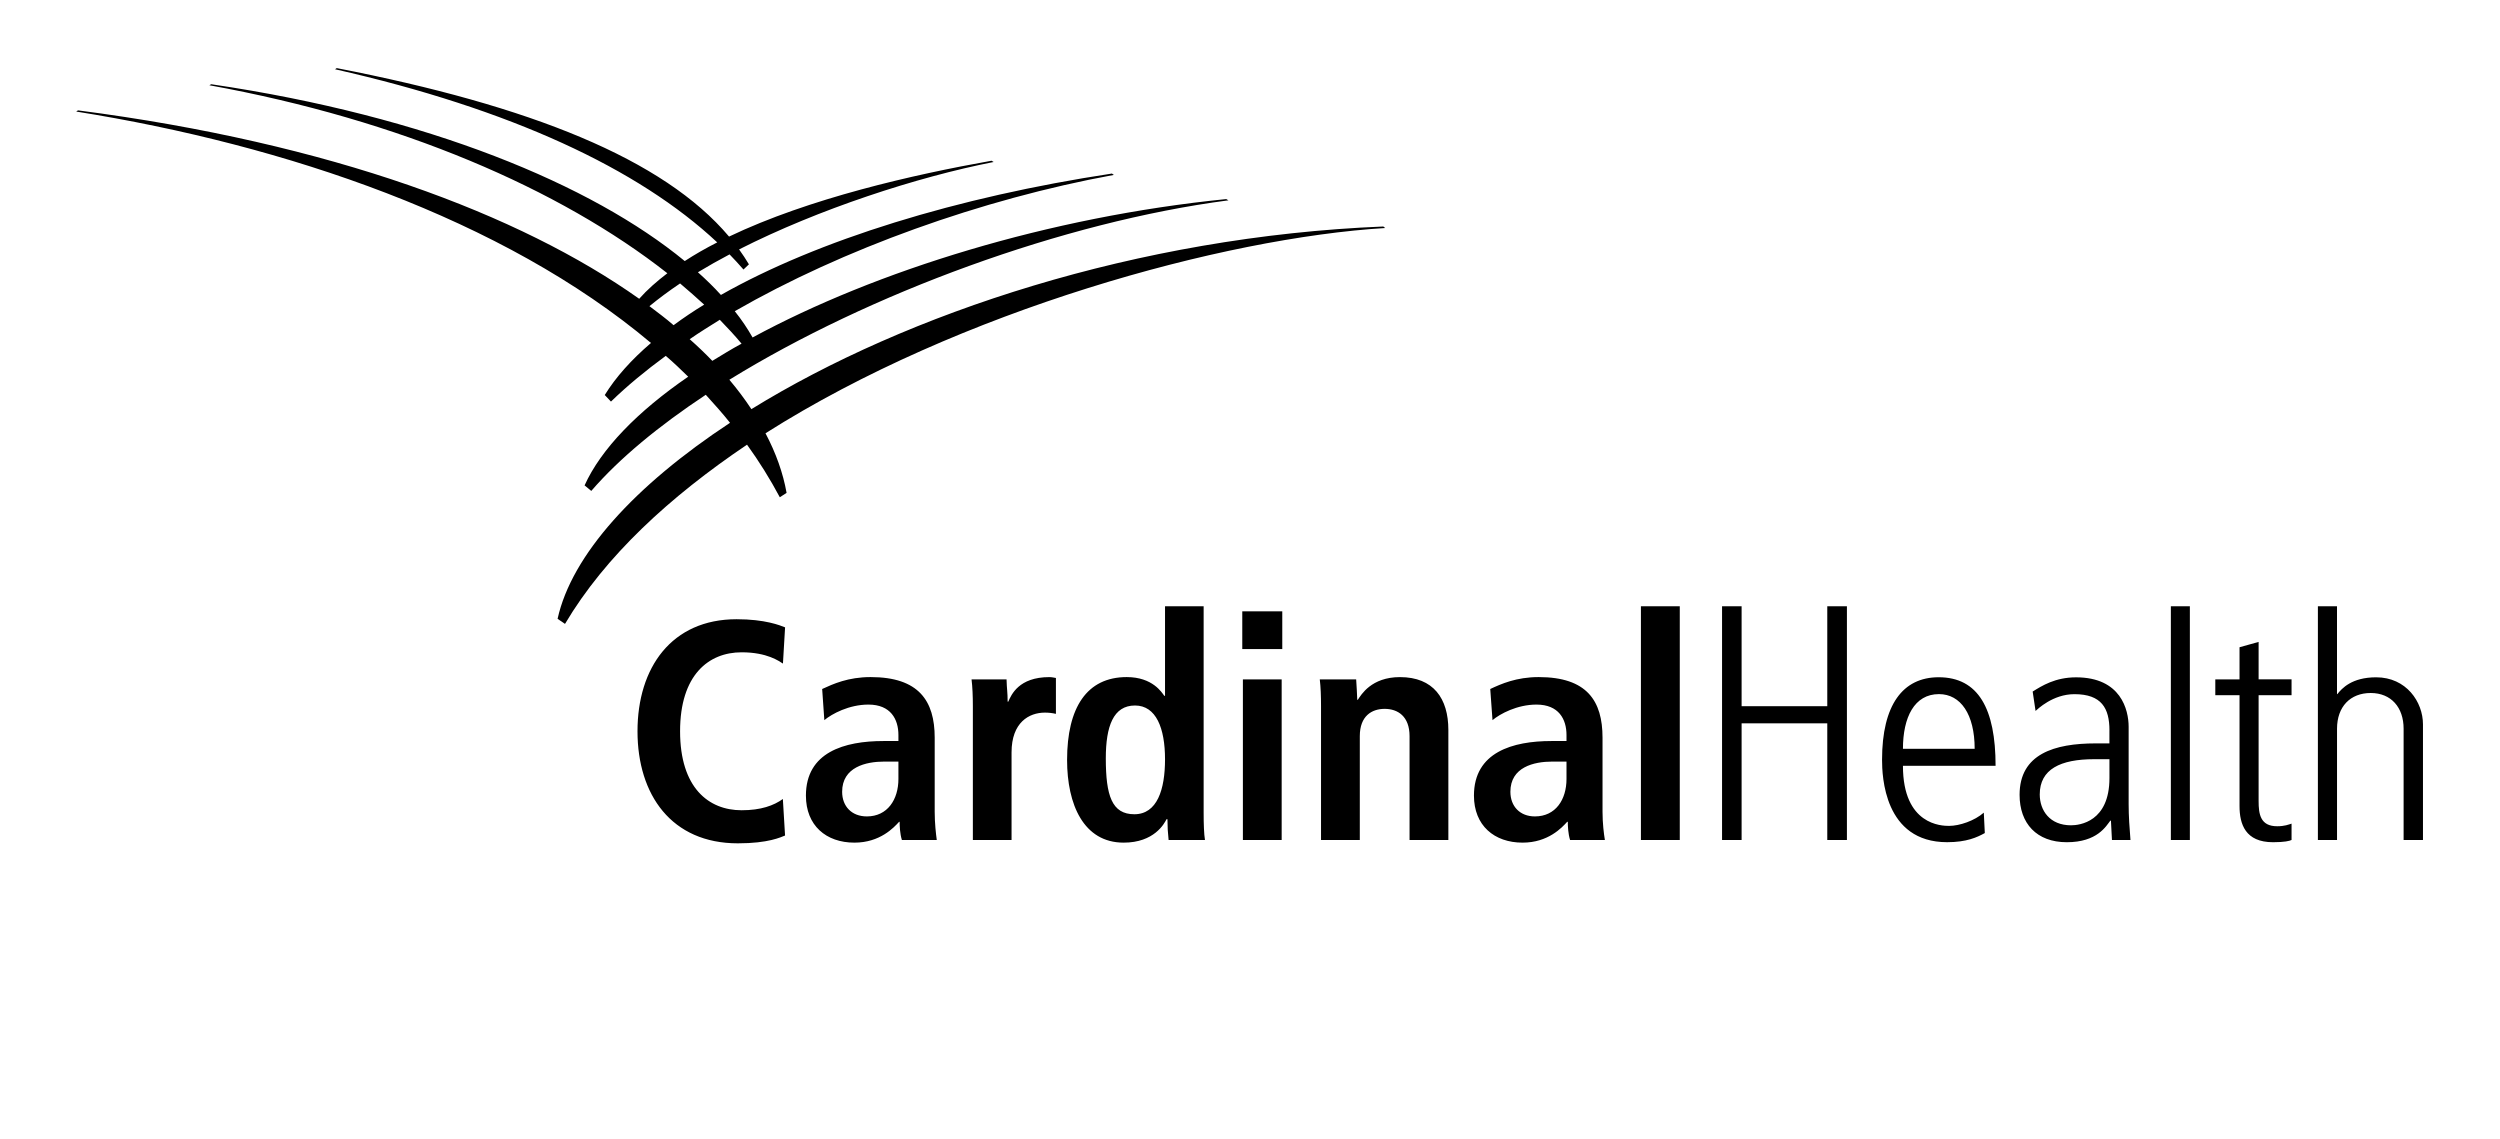
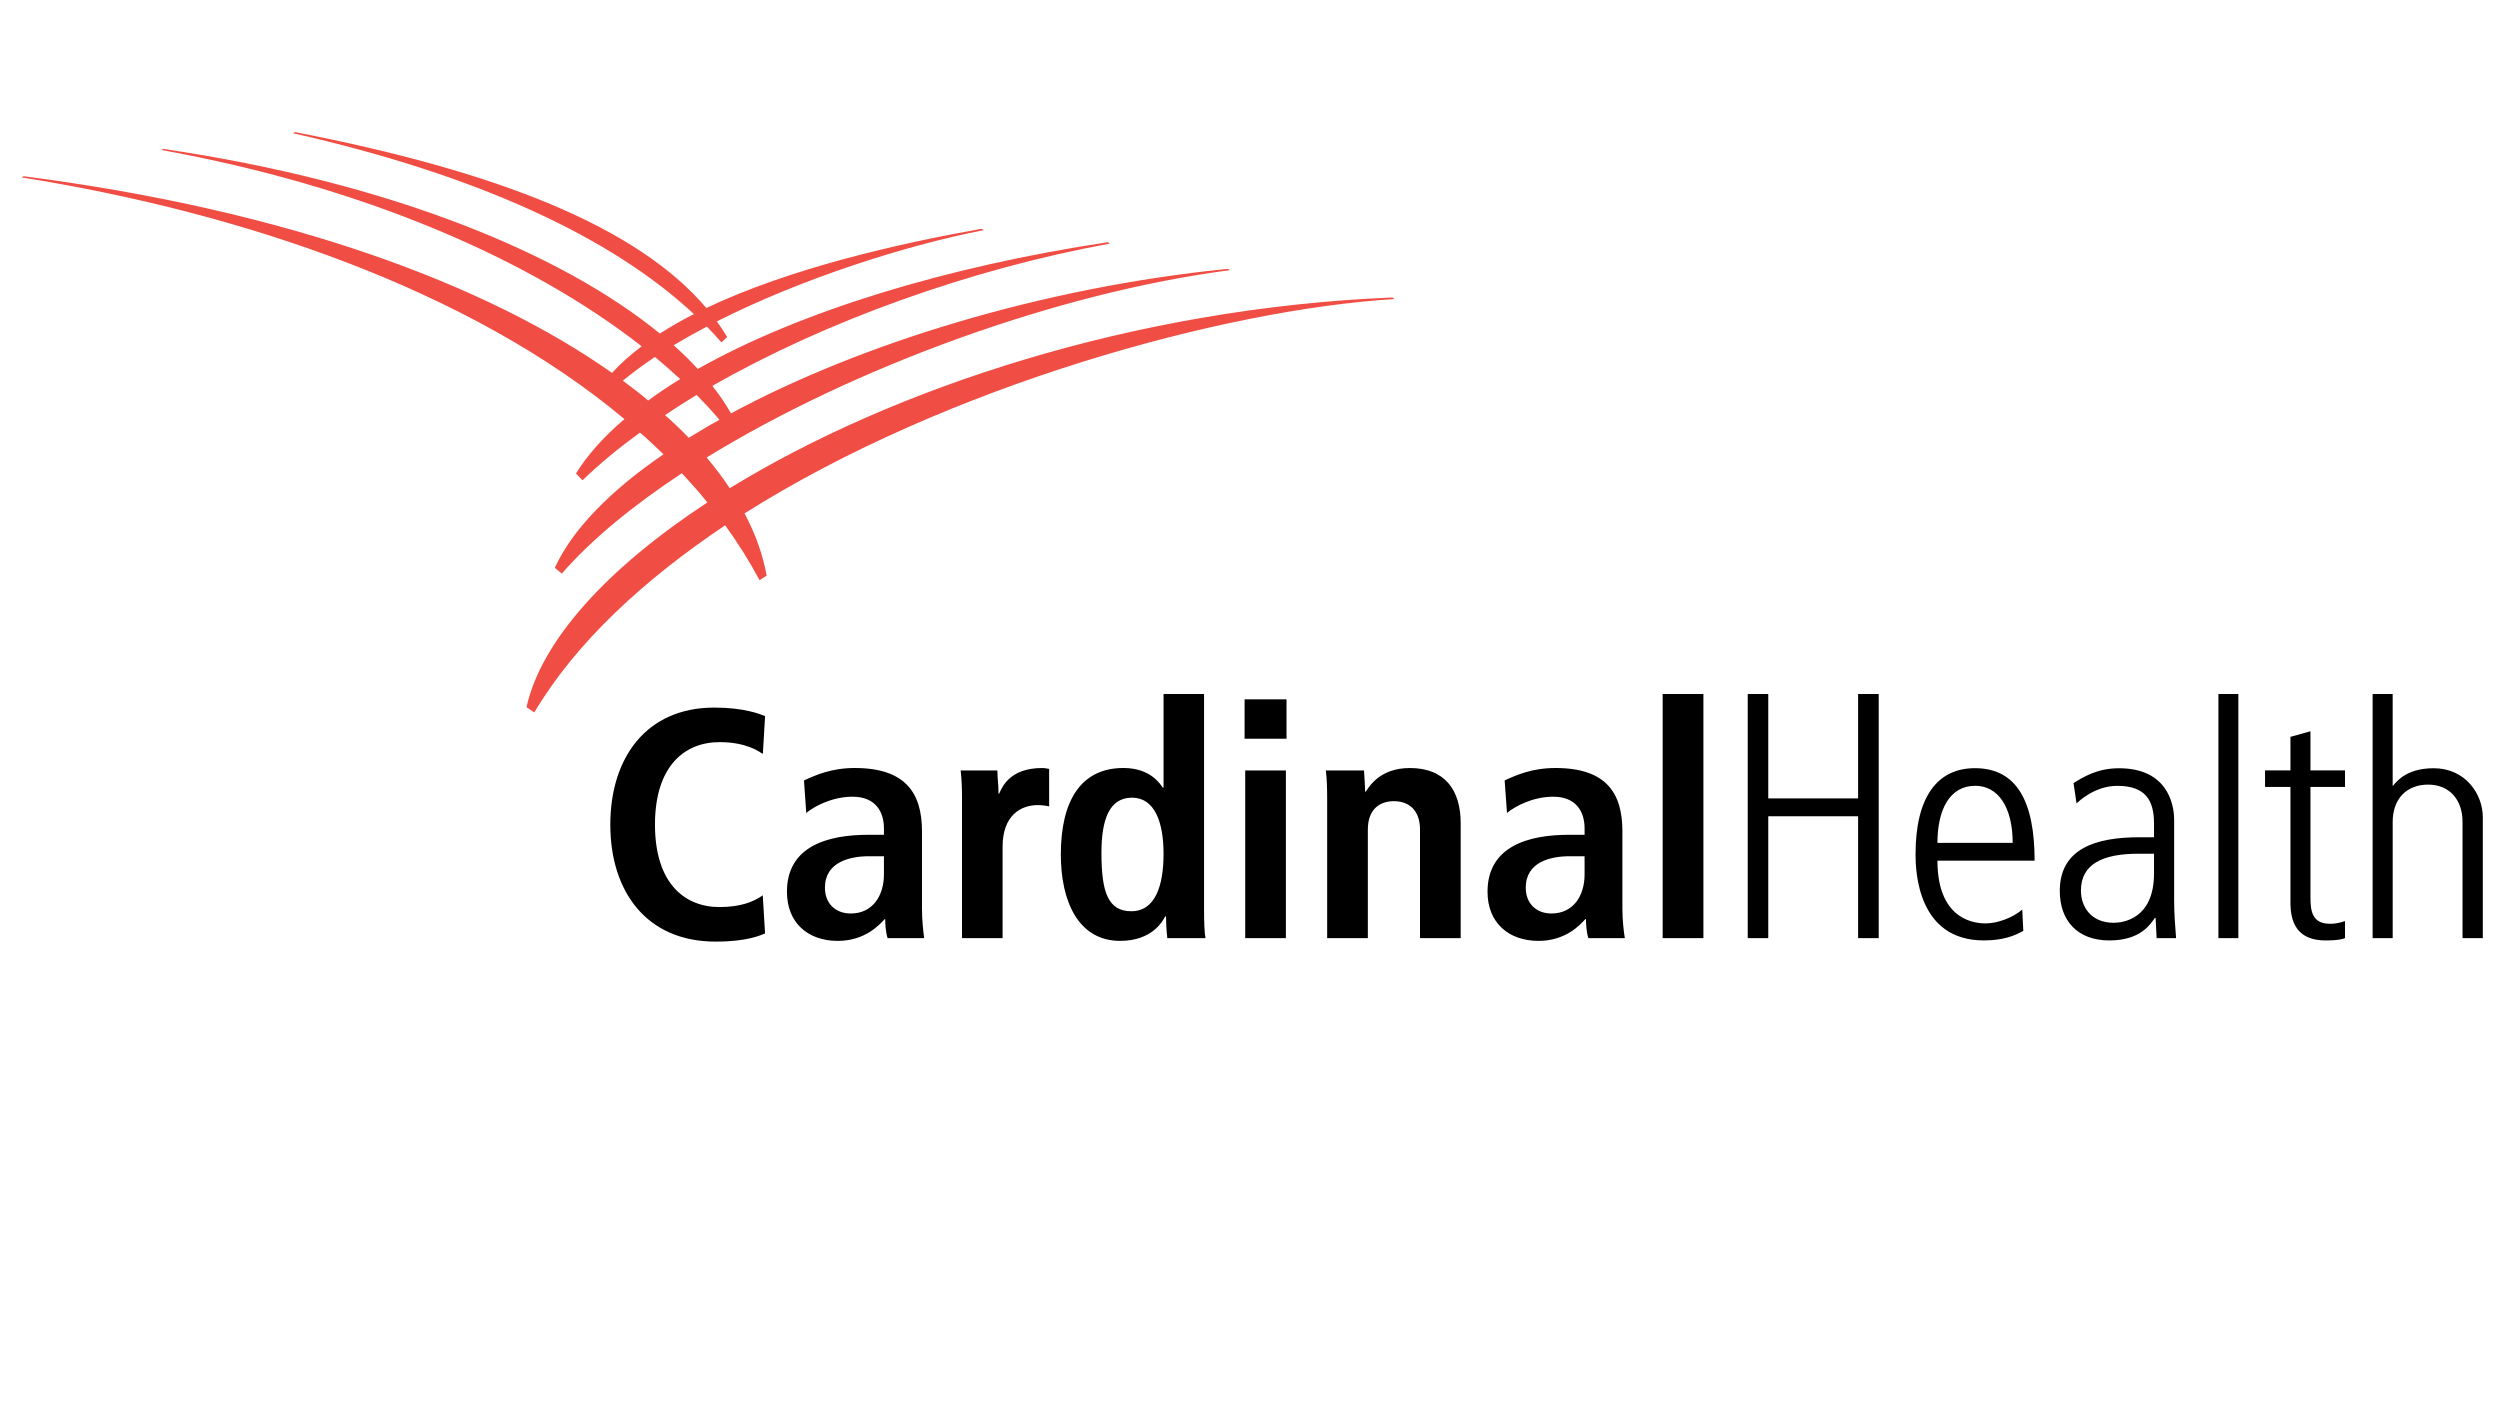
- <svg xmlns="http://www.w3.org/2000/svg" width="100%" height="100%" viewBox="0 0 90 41" version="1.1" xml:space="preserve" style="fill-rule:evenodd;clip-rule:evenodd;stroke-linejoin:round;stroke-miterlimit:2;">
-   <path d="M24.829,12.211c0.35,-0.245 0.711,-0.464 1.084,-0.699c0.276,0.286 0.538,0.563 0.783,0.86c-0.364,0.195 -0.716,0.416 -1.052,0.619c-0.261,-0.271 -0.533,-0.531 -0.815,-0.78m-1.449,-1.189c0.334,-0.274 0.701,-0.548 1.103,-0.818c0.301,0.257 0.592,0.508 0.867,0.763c-0.378,0.23 -0.745,0.476 -1.101,0.74c-0.275,-0.24 -0.566,-0.455 -0.869,-0.685Zm26.487,-2.813l-0.067,-0.055c-8.855,0.36 -17.163,3.129 -22.75,6.575c-0.243,-0.368 -0.508,-0.721 -0.793,-1.058c5.014,-3.095 12.01,-5.679 17.967,-6.459l-0.08,-0.045c-6.377,0.64 -12.615,2.578 -17.051,4.982c-0.188,-0.332 -0.402,-0.648 -0.641,-0.946c3.882,-2.234 8.877,-4.032 13.646,-4.906l-0.069,-0.049c-5.566,0.843 -10.6,2.398 -14.076,4.37c-0.251,-0.28 -0.526,-0.545 -0.828,-0.817c0.373,-0.225 0.753,-0.44 1.139,-0.643c0.172,0.177 0.341,0.359 0.501,0.545l0.196,-0.187c-0.11,-0.184 -0.228,-0.363 -0.354,-0.537c2.859,-1.451 6.405,-2.605 9.164,-3.147l-0.075,-0.046c-2.821,0.501 -6.576,1.357 -9.45,2.731c-2.361,-2.799 -7.156,-4.711 -14.123,-6.065l-0.061,0.041c6.3,1.428 10.917,3.572 13.758,6.233c-0.414,0.211 -0.804,0.434 -1.169,0.672c-3.343,-2.749 -9.254,-5.216 -17.048,-6.366l-0.066,0.037c6.87,1.248 12.618,3.728 16.488,6.768c-0.384,0.293 -0.726,0.593 -1.014,0.919c-4.296,-3.044 -11.101,-5.604 -20.204,-6.783l-0.063,0.043c7.528,1.202 15.369,3.855 20.691,8.331c-0.701,0.6 -1.269,1.231 -1.664,1.874l0.224,0.236c0.577,-0.561 1.239,-1.108 1.972,-1.646c0.278,0.236 0.546,0.494 0.808,0.75c-1.83,1.255 -3.142,2.609 -3.73,3.913l0.241,0.199c1.016,-1.176 2.436,-2.343 4.122,-3.461c0.306,0.338 0.597,0.659 0.873,1.009c-3.435,2.262 -5.701,4.76 -6.208,7.057l0.267,0.182c1.448,-2.442 3.772,-4.578 6.553,-6.452c0.436,0.604 0.83,1.236 1.18,1.893l0.244,-0.157c-0.126,-0.713 -0.382,-1.432 -0.759,-2.146c6.989,-4.433 16.514,-7.037 22.309,-7.389Z" style="fill-rule:nonzero;" />
-   <path d="M44.744,24.459l1.396,-0l-0,5.781l-1.396,-0l-0,-5.781Zm-0.022,-2.451l1.44,-0l0,1.358l-1.44,0l0,-1.358Zm14.351,-0.183l1.399,-0l0,8.415l-1.399,-0l0,-8.415Zm2.921,-0l0.704,-0l0,3.597l3.084,-0l0,-3.597l0.707,-0l0,8.415l-0.707,0l0,-4.201l-3.084,-0l0,4.201l-0.704,0l-0,-8.415Zm9.094,5.132c0,-1.242 -0.505,-1.969 -1.286,-1.969c-0.884,0 -1.296,0.833 -1.296,1.969l2.582,-0Zm-2.582,0.613c-0,2.139 1.402,2.162 1.659,2.162c0.378,0 0.921,-0.185 1.252,-0.477l0.036,0.735c-0.277,0.154 -0.658,0.329 -1.356,0.329c-2.272,0 -2.343,-2.388 -2.343,-2.968c-0,-1.974 0.748,-2.97 2.038,-2.97c1.429,0 2.049,1.134 2.049,3.189l-3.335,-0Zm9.645,-5.745l0.684,-0l-0,8.415l-0.684,-0l-0,-8.415Zm3.159,1.284l0,1.348l1.186,0l-0,0.57l-1.186,0l0,3.811c0,0.466 0.059,0.907 0.668,0.907c0.276,-0 0.41,-0.062 0.518,-0.094l-0,0.588c-0.068,0.034 -0.25,0.081 -0.667,0.081c-0.999,0 -1.206,-0.654 -1.206,-1.302l0,-3.99l-0.872,-0l0,-0.57l0.872,-0l0,-1.157l0.687,-0.192Zm-48.967,4.308l-0.509,-0c-0.663,-0 -1.517,0.198 -1.517,1.087c0,0.526 0.346,0.887 0.89,0.887c0.744,-0 1.136,-0.609 1.136,-1.348l-0,-0.626Zm-2.745,-2.613c0.395,-0.182 0.935,-0.429 1.744,-0.429c1.735,0 2.307,0.856 2.307,2.181l-0,2.669c-0,0.416 0.045,0.794 0.075,1.015l-1.256,0c-0.069,-0.221 -0.081,-0.499 -0.081,-0.654l-0.02,-0c-0.187,0.205 -0.685,0.749 -1.608,0.749c-1.019,0 -1.746,-0.616 -1.746,-1.693c0,-1.563 1.383,-1.965 2.795,-1.965l0.535,0l-0,-0.217c-0,-0.571 -0.281,-1.095 -1.08,-1.095c-0.697,-0 -1.317,0.334 -1.587,0.56l-0.078,-1.121Zm26.795,2.613l-0.51,-0c-0.664,-0 -1.509,0.198 -1.509,1.087c-0,0.526 0.346,0.887 0.882,0.887c0.75,-0 1.138,-0.609 1.138,-1.348l-0,-0.626m-2.745,-2.613c0.39,-0.182 0.938,-0.429 1.744,-0.429c1.738,0 2.298,0.856 2.298,2.181l0,2.669c0,0.416 0.048,0.794 0.085,1.015l-1.253,0c-0.07,-0.221 -0.082,-0.499 -0.082,-0.654l-0.023,-0c-0.185,0.205 -0.683,0.749 -1.605,0.749c-1.019,0 -1.751,-0.616 -1.751,-1.693c-0,-1.563 1.391,-1.965 2.794,-1.965l0.538,0l-0,-0.217c-0,-0.571 -0.28,-1.095 -1.081,-1.095c-0.695,-0 -1.315,0.334 -1.583,0.56l-0.081,-1.121Zm-18.626,0.618c-0,-0.364 -0.014,-0.698 -0.047,-0.963l1.26,0c0.009,0.356 0.039,0.452 0.039,0.802l0.022,-0c0.11,-0.249 0.379,-0.885 1.48,-0.885c0.088,-0 0.157,0.018 0.236,0.031l0,1.292c-0.129,-0.03 -0.262,-0.045 -0.395,-0.045c-0.572,-0 -1.202,0.352 -1.202,1.431l-0,3.156l-1.393,0l-0,-4.819Zm5.813,3.891c0.822,0 1.105,-0.888 1.105,-1.979c0,-1.119 -0.32,-1.936 -1.081,-1.936c-0.78,0 -1.051,0.747 -1.051,1.903c0.001,1.341 0.218,2.012 1.027,2.012m2.495,-7.488l0,7.43c0,0.417 0.013,0.775 0.048,0.985l-1.309,-0c-0.028,-0.249 -0.042,-0.498 -0.042,-0.749l-0.033,0c-0.08,0.161 -0.446,0.844 -1.544,0.844c-1.441,-0 -2.036,-1.373 -2.036,-2.976c-0,-1.886 0.711,-2.984 2.147,-2.984c0.935,-0 1.268,0.56 1.352,0.675l0.027,0l0,-3.225l1.39,-0Zm-15.069,8.254c-0.149,0.057 -0.591,0.281 -1.699,0.281c-2.386,-0 -3.613,-1.743 -3.613,-4.035c0,-2.291 1.227,-4.033 3.568,-4.033c1.026,0 1.565,0.221 1.745,0.293l-0.077,1.304c-0.135,-0.084 -0.562,-0.406 -1.488,-0.406c-1.19,0 -2.215,0.817 -2.215,2.842c0,2.035 1.025,2.844 2.215,2.844c0.698,-0 1.16,-0.171 1.485,-0.405l0.079,1.315Zm19.295,-4.657c-0,-0.364 -0.012,-0.698 -0.045,-0.963l1.31,0c0.01,0.183 0.039,0.589 0.039,0.733l0.021,0c0.118,-0.177 0.485,-0.816 1.516,-0.816c1.205,-0 1.743,0.769 1.743,1.902l-0,3.963l-1.397,0l-0,-3.741c-0,-0.711 -0.421,-0.981 -0.896,-0.981c-0.463,-0 -0.895,0.255 -0.895,0.981l0,3.741l-1.396,0l-0,-4.819Zm35.886,-3.597l0.689,-0l0,3.163l0.012,0c0.163,-0.203 0.517,-0.605 1.397,-0.605c1.086,0 1.686,0.886 1.686,1.693l-0,4.164l-0.697,-0l0,-4.007c0,-0.767 -0.45,-1.285 -1.184,-1.285c-0.735,-0 -1.213,0.492 -1.213,1.285l-0,4.007l-0.689,-0l-0,-8.415m-8.053,5.506c-1.216,-0 -1.96,0.361 -1.96,1.269c0,0.575 0.36,1.111 1.125,1.111c0.309,-0 1.384,-0.124 1.384,-1.7l-0,-0.681l-0.549,0m0.549,-1.037c-0,-0.797 -0.285,-1.303 -1.26,-1.303c-0.781,0 -1.332,0.546 -1.4,0.604l-0.104,-0.698c0.328,-0.204 0.808,-0.512 1.562,-0.512c1.616,-0 1.893,1.172 1.893,1.782l0,2.784c0,0.434 0.032,0.863 0.066,1.29l-0.667,0l-0.036,-0.697l-0.022,-0c-0.149,0.192 -0.465,0.777 -1.568,0.777c-1.087,-0 -1.699,-0.678 -1.699,-1.706c0,-1.472 1.253,-1.852 2.742,-1.852l0.492,-0l0,-0.469l0.001,-0Z" style="fill-rule:nonzero;" />
+ <svg xmlns="http://www.w3.org/2000/svg" width="346" height="196" viewBox="0 0 346 196" fill="none">
+   <path d="M92.044 57.459C93.455 56.475 94.91 55.597 96.412 54.654C97.528 55.8 98.581 56.911 99.572 58.103C98.103 58.886 96.684 59.775 95.328 60.589C94.277 59.501 93.181 58.457 92.044 57.459ZM86.201 52.686C87.547 51.584 89.028 50.485 90.649 49.401C91.861 50.433 93.034 51.438 94.143 52.465C92.618 53.386 91.138 54.377 89.707 55.434C88.596 54.469 87.422 53.607 86.201 52.686ZM192.994 41.39L192.722 41.172C157.019 42.616 123.523 53.734 100.998 67.568C100.016 66.09 98.948 64.671 97.8 63.318C118.016 50.892 146.223 40.519 170.243 37.389L169.919 37.21C144.208 39.779 119.058 47.56 101.171 57.211C100.413 55.878 99.549 54.607 98.588 53.411C114.237 44.443 134.376 37.224 153.605 33.714L153.328 33.52C130.885 36.903 110.591 43.147 96.576 51.062C95.561 49.937 94.453 48.877 93.236 47.782C94.742 46.878 96.273 46.017 97.829 45.202C98.524 45.913 99.204 46.643 99.849 47.387L100.64 46.638C100.195 45.9 99.72 45.181 99.214 44.483C110.741 38.658 125.035 34.023 136.158 31.849L135.857 31.663C124.482 33.676 109.344 37.112 97.757 42.628C88.237 31.39 68.906 23.716 40.815 18.279L40.569 18.442C65.97 24.178 84.583 32.783 96.037 43.468C94.371 44.316 92.799 45.211 91.327 46.164C77.848 35.127 54.015 25.225 22.589 20.606L22.322 20.757C50.024 25.768 73.2 35.723 88.802 47.926C87.252 49.102 85.874 50.308 84.713 51.615C67.391 39.398 39.954 29.118 3.255 24.387L3 24.557C33.351 29.383 64.965 40.035 86.422 58.003C83.594 60.414 81.308 62.947 79.714 65.528L80.618 66.476C82.943 64.223 85.612 62.025 88.569 59.868C89.687 60.816 90.769 61.848 91.827 62.877C84.448 67.915 79.158 73.352 76.785 78.588L77.757 79.388C81.856 74.666 87.579 69.981 94.376 65.492C95.609 66.847 96.783 68.135 97.898 69.54C84.049 78.624 74.912 88.653 72.868 97.873L73.943 98.605C79.781 88.799 89.151 80.223 100.363 72.703C102.122 75.125 103.713 77.664 105.124 80.302L106.107 79.67C105.6 76.807 104.566 73.922 103.046 71.053C131.224 53.258 169.628 42.805 192.994 41.39Z" fill="#F04E44" />
+   <path d="M172.337 106.628H177.966V129.837H172.337V106.628ZM172.251 96.788H178.055V102.242H172.251V96.788ZM230.111 96.053H235.752V129.837H230.111V96.053ZM241.886 96.053H244.728V110.494H257.161V96.053H260.013V129.839H257.161V112.97H244.728V129.839H241.886V96.053ZM278.553 116.657C278.553 111.67 276.519 108.754 273.369 108.754C269.806 108.754 268.142 112.098 268.142 116.657H278.553ZM268.142 119.118C268.142 127.706 273.797 127.799 274.834 127.799C276.356 127.799 278.544 127.055 279.878 125.884L280.025 128.833C278.909 129.451 277.373 130.155 274.559 130.155C265.396 130.155 265.11 120.569 265.11 118.239C265.11 110.312 268.125 106.316 273.328 106.316C279.089 106.316 281.59 110.868 281.59 119.118H268.142ZM307.029 96.053H309.787V129.837H307.029V96.053ZM319.768 101.207V106.62H324.548V108.909H319.768V124.21C319.768 126.078 320.003 127.849 322.461 127.849C323.572 127.849 324.115 127.6 324.548 127.473V129.832C324.274 129.971 323.543 130.16 321.86 130.16C317.832 130.16 316.998 127.531 316.998 124.931V108.912H313.483V106.623H316.998V101.981L319.768 101.207ZM122.337 118.503H120.286C117.612 118.503 114.171 119.297 114.171 122.867C114.171 124.981 115.566 126.427 117.756 126.427C120.757 126.427 122.337 123.983 122.337 121.016V118.503ZM111.271 108.014C112.863 107.284 115.042 106.292 118.302 106.292C125.297 106.292 127.602 109.728 127.602 115.045V125.762C127.602 127.43 127.785 128.948 127.908 129.839H122.842C122.565 128.948 122.515 127.835 122.515 127.21H122.435C121.683 128.036 119.675 130.22 115.951 130.22C111.841 130.22 108.913 127.744 108.913 123.42C108.913 117.148 114.486 115.534 120.18 115.534H122.337V114.662C122.337 112.369 121.204 110.264 117.985 110.264C115.171 110.264 112.673 111.605 111.586 112.512L111.271 108.014ZM219.305 118.503H217.25C214.571 118.503 211.164 119.297 211.164 122.867C211.164 124.981 212.559 126.427 214.72 126.427C217.745 126.427 219.308 123.983 219.308 121.016L219.305 118.503ZM208.243 108.014C209.815 107.284 212.022 106.292 215.273 106.292C222.282 106.292 224.54 109.728 224.54 115.045V125.762C224.54 127.43 224.732 128.948 224.879 129.839H219.83C219.548 128.948 219.5 127.835 219.5 127.21H219.406C218.661 128.036 216.653 130.22 212.936 130.22C208.827 130.22 205.874 127.744 205.874 123.42C205.874 117.148 211.484 115.534 217.139 115.534H219.308V114.662C219.308 112.369 218.18 110.264 214.949 110.264C212.147 110.264 209.649 111.605 208.567 112.512L208.243 108.014ZM133.142 110.494C133.142 109.031 133.087 107.693 132.952 106.63H138.033C138.071 108.057 138.192 108.442 138.192 109.848H138.281C138.723 108.847 139.807 106.295 144.246 106.295C144.602 106.295 144.878 106.367 145.201 106.419V111.608C144.678 111.486 144.143 111.425 143.606 111.426C141.301 111.426 138.759 112.84 138.759 117.169V129.841H133.142V110.494ZM156.581 126.116C159.896 126.116 161.036 122.549 161.036 118.172C161.036 113.678 159.747 110.398 156.677 110.398C153.534 110.398 152.44 113.398 152.44 118.038C152.443 123.42 153.32 126.116 156.581 126.116ZM166.641 96.053V125.884C166.641 127.557 166.691 128.994 166.836 129.837H161.556C161.442 128.839 161.385 127.836 161.385 126.832H161.255C160.933 127.478 159.454 130.217 155.03 130.217C149.218 130.217 146.819 124.706 146.819 118.273C146.819 110.7 149.685 106.29 155.477 106.29C159.247 106.29 160.587 108.538 160.928 109.003H161.036V96.053H166.641ZM105.883 129.19C105.282 129.42 103.503 130.318 99.033 130.318C89.413 130.318 84.467 123.322 84.467 114.121C84.467 104.923 89.413 97.93 98.853 97.93C102.988 97.93 105.162 98.818 105.888 99.105L105.578 104.341C105.032 104.004 103.31 102.711 99.576 102.711C94.779 102.711 90.649 105.988 90.649 114.121C90.649 122.288 94.779 125.537 99.576 125.537C102.392 125.537 104.255 124.852 105.566 123.913L105.883 129.19ZM183.679 110.494C183.679 109.031 183.631 107.693 183.496 106.63H188.779C188.82 107.365 188.937 108.993 188.937 109.572H189.021C189.498 108.859 190.976 106.295 195.134 106.295C199.993 106.295 202.159 109.381 202.159 113.932V129.841H196.528V114.823C196.528 111.967 194.831 110.882 192.917 110.882C191.048 110.882 189.308 111.907 189.308 114.823V129.841H183.679V110.494ZM328.368 96.053H331.146V108.754H331.194C331.85 107.937 333.276 106.324 336.827 106.324C341.203 106.324 343.622 109.881 343.622 113.118V129.837H340.814V113.75C340.814 110.671 339.001 108.591 336.041 108.591C333.076 108.591 331.148 110.568 331.148 113.75V129.837H328.371V96.053M295.901 118.158C290.999 118.158 288 119.606 288 123.253C288 125.561 289.453 127.713 292.537 127.713C293.781 127.713 298.116 127.215 298.116 120.887V118.155L295.901 118.158ZM298.116 113.99C298.116 110.791 296.966 108.761 293.035 108.761C289.885 108.761 287.666 110.952 287.392 111.186L286.974 108.383C288.294 107.564 290.229 106.326 293.271 106.326C299.784 106.326 300.902 111.033 300.902 113.48V124.658C300.902 126.401 301.03 128.122 301.169 129.839H298.479L298.335 127.038H298.243C297.644 127.811 296.37 130.157 291.924 130.157C287.541 130.157 285.074 127.435 285.074 123.31C285.074 117.399 290.123 115.874 296.127 115.874H298.113L298.116 113.99Z" fill="black" />
</svg>
